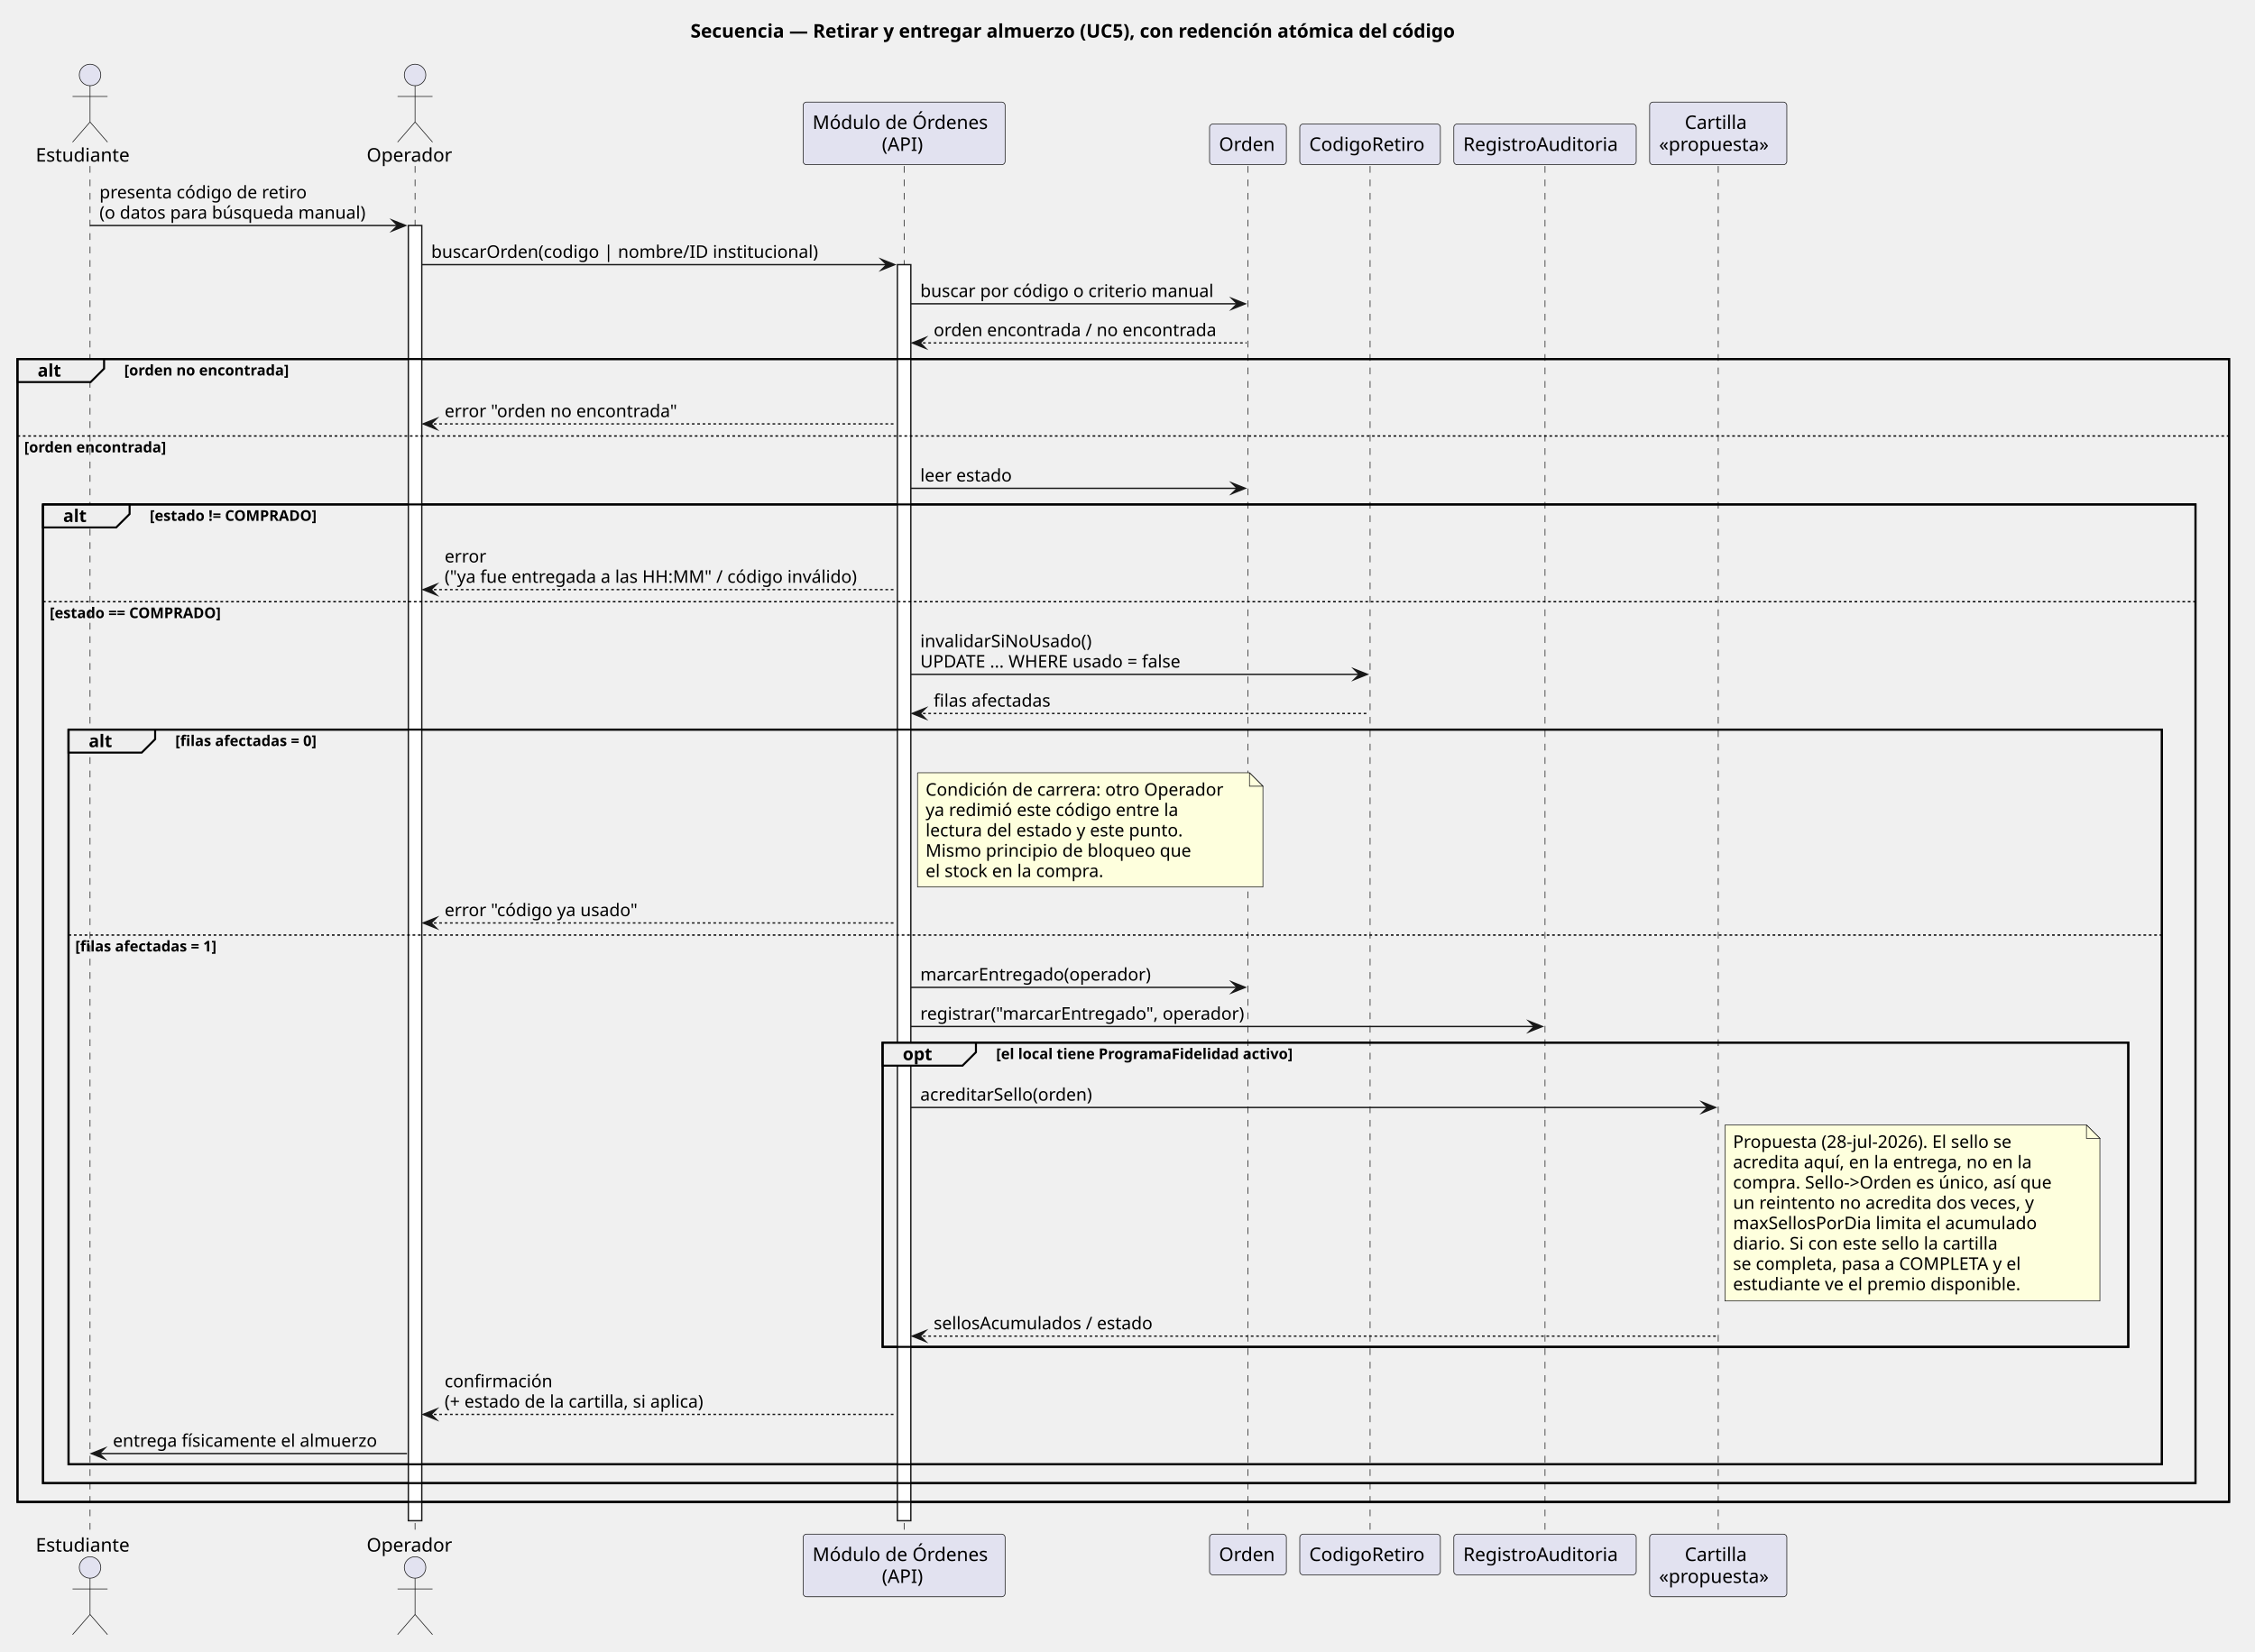
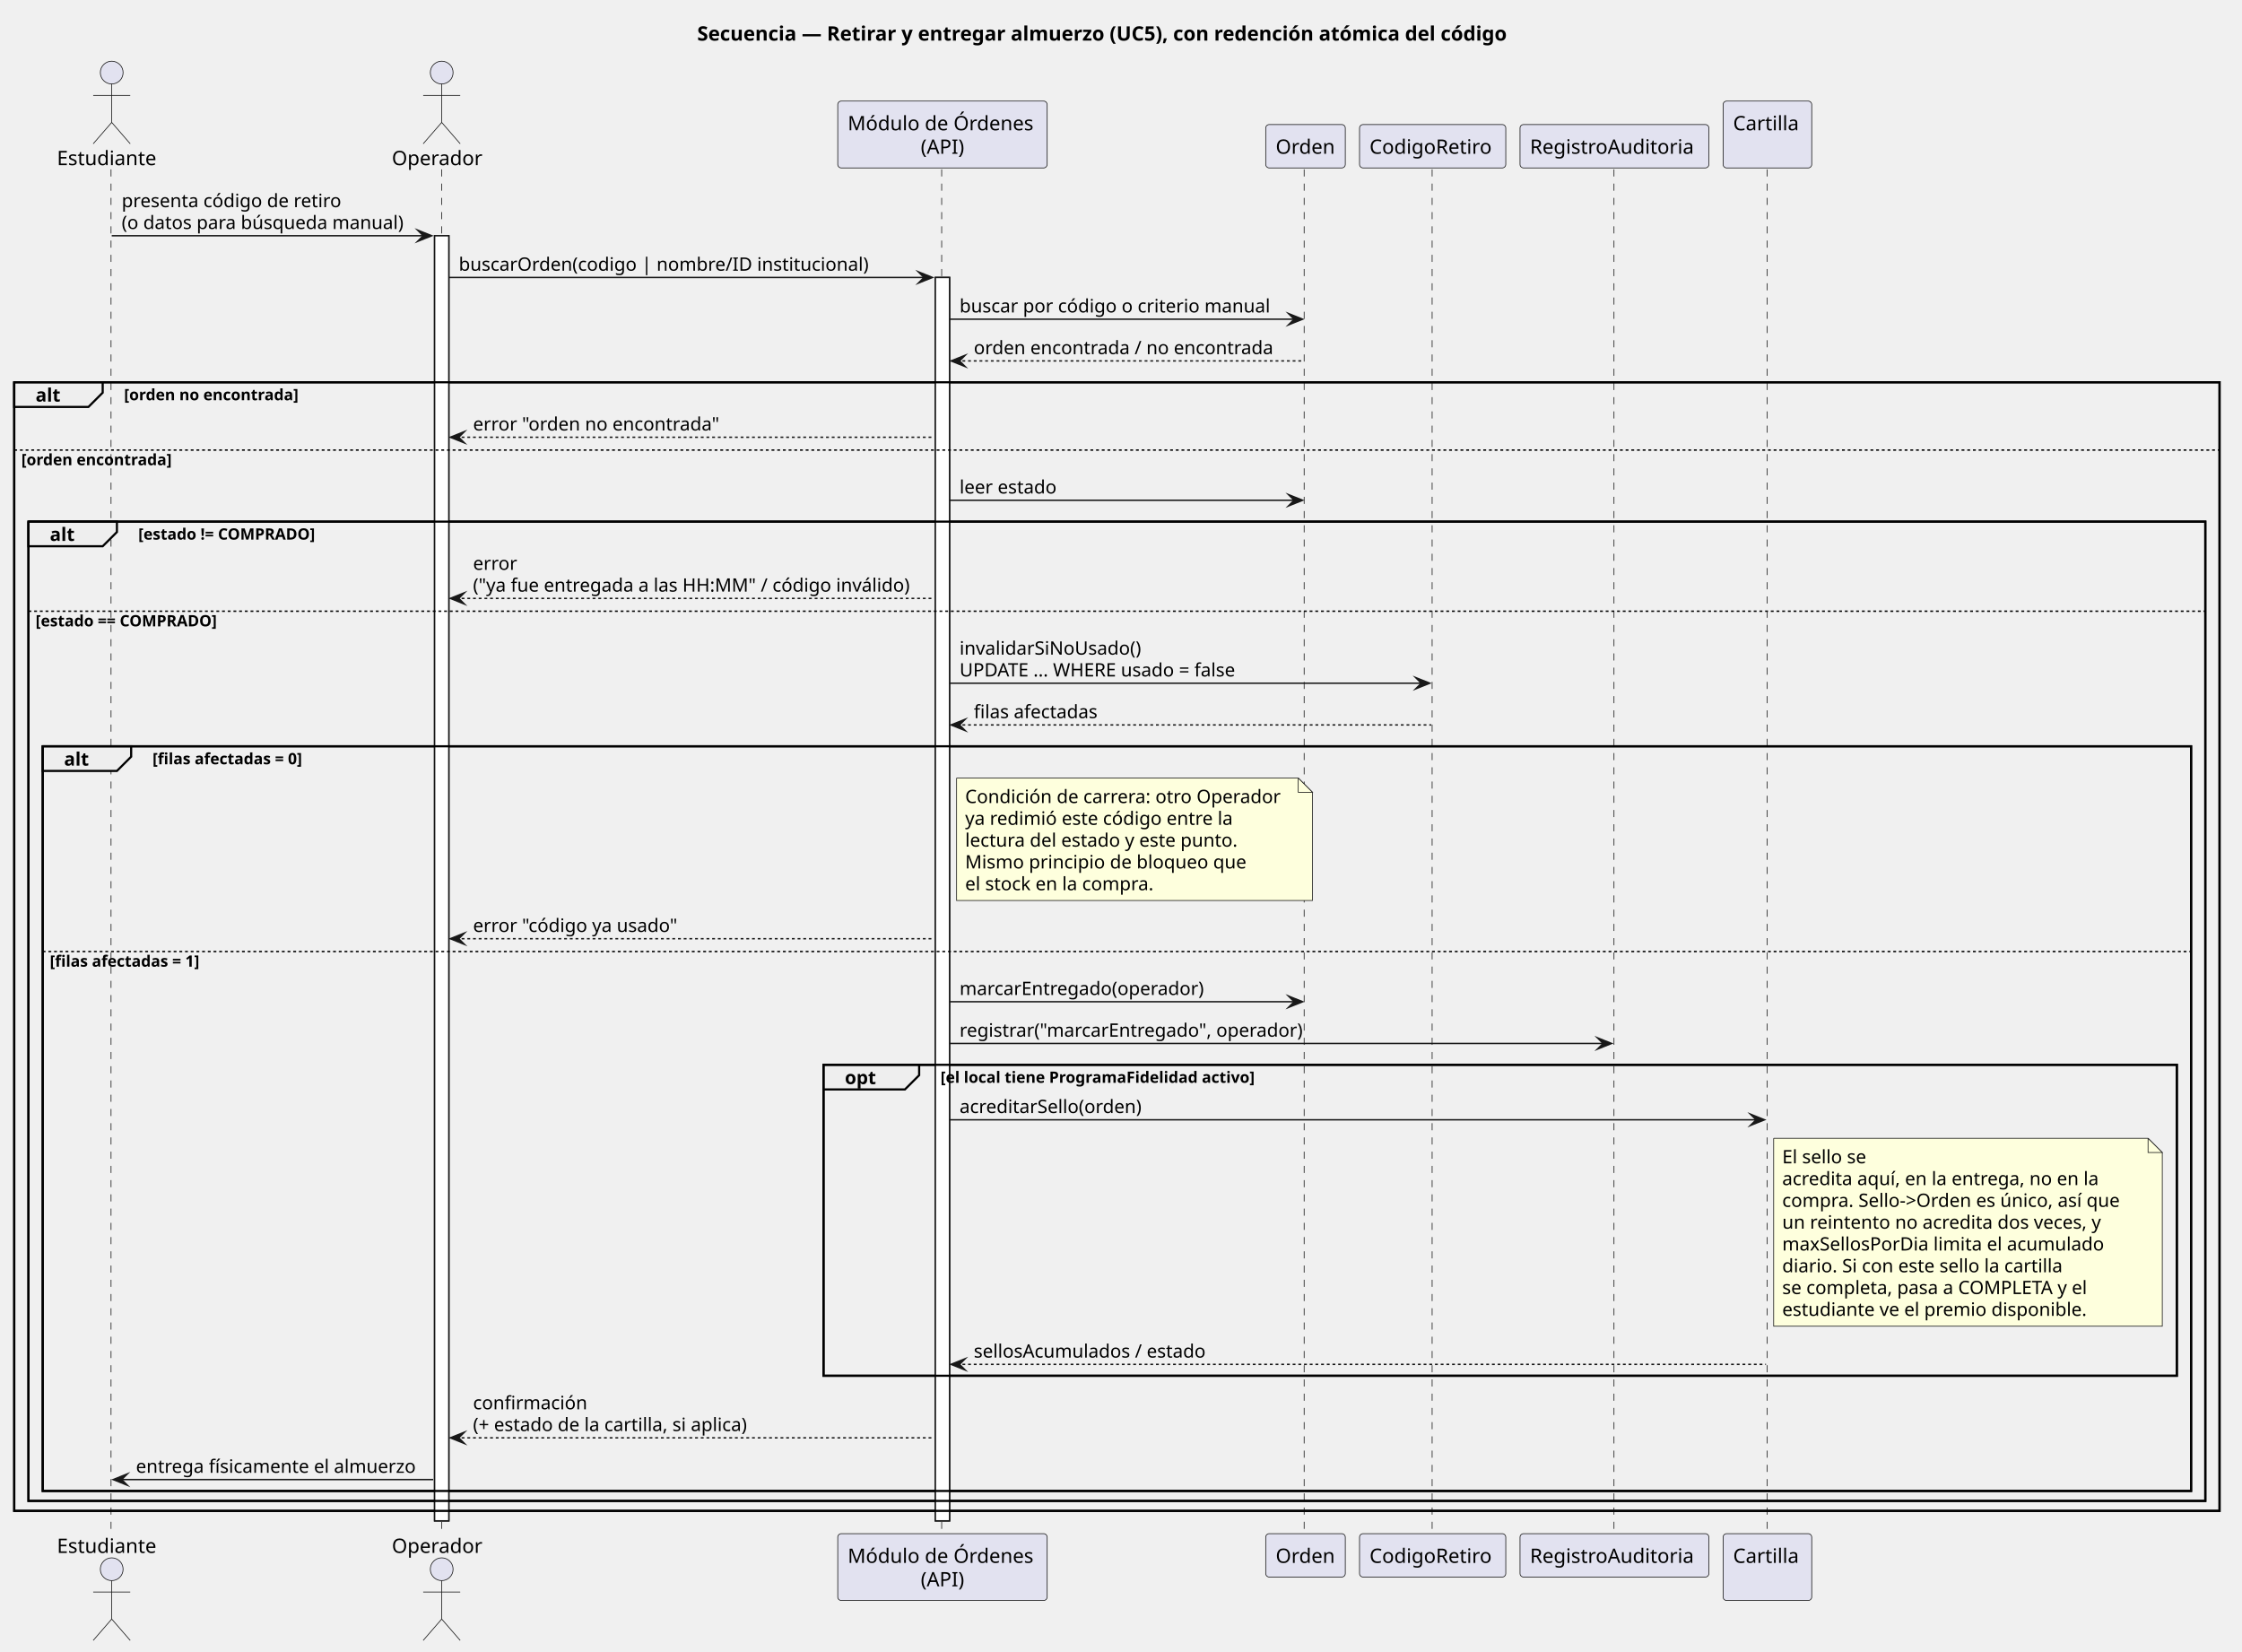
- <svg xmlns="http://www.w3.org/2000/svg" version="1.1" data-diagram-type="SEQUENCE" style="width:1678px;height:1229px;background:#FFFFFF;" width="1678px" height="1229px" viewBox="0 0 1678 1229" zoomAndPan="magnify" preserveAspectRatio="none" contentStyleType="text/css">
+ <svg xmlns="http://www.w3.org/2000/svg" contentStyleType="text/css" data-diagram-type="SEQUENCE" height="1160px" preserveAspectRatio="none" style="width:1575px;height:1160px;background:#FFFFFF;" version="1.1" viewBox="0 0 1575 1160" width="1575px" zoomAndPan="magnify">
  <defs />
-   <g font-family="sans-serif" lengthAdjust="spacing">
-     <g class="title" data-source-line="1">
-       <text x="513.837" y="27.995" fill="#000" font-size="14" textLength="649.038" font-weight="700">Secuencia — Retirar y entregar almuerzo (UC5), con redención atómica del código</text>
-     </g>
-     <rect x="13" y="267.258" width="1645.713" height="850.664" fill="none" style="stroke:#000;stroke-width:1.5;" />
-     <rect x="32" y="375.461" width="1601.713" height="728.461" fill="none" style="stroke:#000;stroke-width:1.5;" />
-     <rect x="51" y="543.063" width="1557.713" height="546.859" fill="none" style="stroke:#000;stroke-width:1.5;" />
-     <rect x="656.775" y="776.063" width="926.938" height="226.461" fill="none" style="stroke:#000;stroke-width:1.5;" />
-     <g>
-       <rect x="63.5" y="123.594" width="8" height="1018.328" fill="#000" fill-opacity="0" />
-       <line x1="67" y1="123.594" x2="67" y2="1141.922" style="stroke:#181818;stroke-width:0.5;stroke-dasharray:5,5;" />
-     </g>
-     <g>
-       <rect x="305.356" y="123.594" width="8" height="1018.328" fill="#000" fill-opacity="0" />
-       <line x1="308.856" y1="123.594" x2="308.856" y2="1141.922" style="stroke:#181818;stroke-width:0.5;stroke-dasharray:5,5;" />
-     </g>
-     <g>
-       <rect x="303.856" y="167.859" width="10" height="964.063" fill="#FFF" style="stroke:#181818;stroke-width:1;" />
-     </g>
-     <g>
-       <rect x="669.275" y="123.594" width="8" height="1018.328" fill="#000" fill-opacity="0" />
-       <line x1="672.775" y1="123.594" x2="672.775" y2="1141.922" style="stroke:#181818;stroke-width:0.5;stroke-dasharray:5,5;" />
-     </g>
-     <g>
-       <rect x="667.775" y="196.992" width="10" height="934.93" fill="#FFF" style="stroke:#181818;stroke-width:1;" />
-     </g>
-     <g>
-       <rect x="925.13" y="123.594" width="8" height="1018.328" fill="#000" fill-opacity="0" />
-       <line x1="928.63" y1="123.594" x2="928.63" y2="1141.922" style="stroke:#181818;stroke-width:0.5;stroke-dasharray:5,5;" />
-     </g>
-     <g>
-       <rect x="1016.009" y="123.594" width="8" height="1018.328" fill="#000" fill-opacity="0" />
-       <line x1="1019.509" y1="123.594" x2="1019.509" y2="1141.922" style="stroke:#181818;stroke-width:0.5;stroke-dasharray:5,5;" />
-     </g>
-     <g>
-       <rect x="1146.178" y="123.594" width="8" height="1018.328" fill="#000" fill-opacity="0" />
-       <line x1="1149.678" y1="123.594" x2="1149.678" y2="1141.922" style="stroke:#181818;stroke-width:0.5;stroke-dasharray:5,5;" />
-     </g>
-     <g>
-       <rect x="1275.079" y="123.594" width="8" height="1018.328" fill="#000" fill-opacity="0" />
-       <line x1="1278.579" y1="123.594" x2="1278.579" y2="1141.922" style="stroke:#181818;stroke-width:0.5;stroke-dasharray:5,5;" />
-     </g>
-     <text x="26.583" y="120.292" fill="#000" font-size="14" textLength="74.833">Estudiante</text>
-     <ellipse cx="67" cy="55.797" rx="8" ry="8" fill="#E2E2F0" style="stroke:#181818;stroke-width:0.5;" />
-     <path d="M67,63.797 L67,90.797 M54,71.797 L80,71.797 M67,90.797 L54,105.797 M67,90.797 L80,105.797" style="stroke:#181818;stroke-width:0.5;" fill="none" />
-     <text x="272.825" y="120.292" fill="#000" font-size="14" textLength="66.063">Operador</text>
-     <ellipse cx="308.856" cy="55.797" rx="8" ry="8" fill="#E2E2F0" style="stroke:#181818;stroke-width:0.5;" />
-     <path d="M308.856,63.797 L308.856,90.797 M295.856,71.797 L321.856,71.797 M308.856,90.797 L295.856,105.797 M308.856,90.797 L321.856,105.797" style="stroke:#181818;stroke-width:0.5;" fill="none" />
-     <rect x="597.618" y="76" width="150.315" height="46.594" fill="#E2E2F0" style="stroke:#181818;stroke-width:0.5;" rx="2.5" ry="2.5" />
-     <text x="604.618" y="95.995" fill="#000" font-size="14" textLength="136.315">Módulo de Órdenes</text>
-     <text x="656.239" y="112.292" fill="#000" font-size="14" textLength="33.072">(API)</text>
-     <rect x="900.056" y="92.297" width="57.148" height="30.297" fill="#E2E2F0" style="stroke:#181818;stroke-width:0.5;" rx="2.5" ry="2.5" />
-     <text x="907.056" y="112.292" fill="#000" font-size="14" textLength="43.148">Orden</text>
-     <rect x="967.204" y="92.297" width="104.61" height="30.297" fill="#E2E2F0" style="stroke:#181818;stroke-width:0.5;" rx="2.5" ry="2.5" />
-     <text x="974.204" y="112.292" fill="#000" font-size="14" textLength="90.61">CodigoRetiro</text>
-     <rect x="1081.814" y="92.297" width="135.728" height="30.297" fill="#E2E2F0" style="stroke:#181818;stroke-width:0.5;" rx="2.5" ry="2.5" />
-     <text x="1088.814" y="112.292" fill="#000" font-size="14" textLength="121.728">RegistroAuditoria</text>
-     <rect x="1227.542" y="76" width="102.074" height="46.594" fill="#E2E2F0" style="stroke:#181818;stroke-width:0.5;" rx="2.5" ry="2.5" />
-     <text x="1253.655" y="95.995" fill="#000" font-size="14" textLength="49.848">Cartilla</text>
-     <text x="1234.542" y="112.292" fill="#000" font-size="14" textLength="88.074">«propuesta»</text>
-     <text x="26.583" y="1154.917" fill="#000" font-size="14" textLength="74.833">Estudiante</text>
-     <ellipse cx="67" cy="1166.719" rx="8" ry="8" fill="#E2E2F0" style="stroke:#181818;stroke-width:0.5;" />
-     <path d="M67,1174.719 L67,1201.719 M54,1182.719 L80,1182.719 M67,1201.719 L54,1216.719 M67,1201.719 L80,1216.719" style="stroke:#181818;stroke-width:0.5;" fill="none" />
-     <text x="272.825" y="1154.917" fill="#000" font-size="14" textLength="66.063">Operador</text>
-     <ellipse cx="308.856" cy="1166.719" rx="8" ry="8" fill="#E2E2F0" style="stroke:#181818;stroke-width:0.5;" />
-     <path d="M308.856,1174.719 L308.856,1201.719 M295.856,1182.719 L321.856,1182.719 M308.856,1201.719 L295.856,1216.719 M308.856,1201.719 L321.856,1216.719" style="stroke:#181818;stroke-width:0.5;" fill="none" />
-     <rect x="597.618" y="1141.922" width="150.315" height="46.594" fill="#E2E2F0" style="stroke:#181818;stroke-width:0.5;" rx="2.5" ry="2.5" />
-     <text x="604.618" y="1161.917" fill="#000" font-size="14" textLength="136.315">Módulo de Órdenes</text>
-     <text x="656.239" y="1178.214" fill="#000" font-size="14" textLength="33.072">(API)</text>
-     <rect x="900.056" y="1141.922" width="57.148" height="30.297" fill="#E2E2F0" style="stroke:#181818;stroke-width:0.5;" rx="2.5" ry="2.5" />
-     <text x="907.056" y="1161.917" fill="#000" font-size="14" textLength="43.148">Orden</text>
-     <rect x="967.204" y="1141.922" width="104.61" height="30.297" fill="#E2E2F0" style="stroke:#181818;stroke-width:0.5;" rx="2.5" ry="2.5" />
-     <text x="974.204" y="1161.917" fill="#000" font-size="14" textLength="90.61">CodigoRetiro</text>
-     <rect x="1081.814" y="1141.922" width="135.728" height="30.297" fill="#E2E2F0" style="stroke:#181818;stroke-width:0.5;" rx="2.5" ry="2.5" />
-     <text x="1088.814" y="1161.917" fill="#000" font-size="14" textLength="121.728">RegistroAuditoria</text>
-     <rect x="1227.542" y="1141.922" width="102.074" height="46.594" fill="#E2E2F0" style="stroke:#181818;stroke-width:0.5;" rx="2.5" ry="2.5" />
-     <text x="1253.655" y="1161.917" fill="#000" font-size="14" textLength="49.848">Cartilla</text>
-     <text x="1234.542" y="1178.214" fill="#000" font-size="14" textLength="88.074">«propuesta»</text>
-     <polygon points="291.856,163.859,301.856,167.859,291.856,171.859,295.856,167.859" fill="#181818" style="stroke:#181818;stroke-width:1;stroke-linejoin:miter;stroke-miterlimit:10;" />
-     <line x1="67" y1="167.859" x2="297.856" y2="167.859" style="stroke:#181818;stroke-width:1;" />
-     <text x="74" y="147.661" fill="#000" font-size="13" textLength="164.836">presenta código de retiro</text>
-     <text x="74" y="162.793" fill="#000" font-size="13" textLength="212.856">(o datos para búsqueda manual)</text>
-     <polygon points="655.775,192.992,665.775,196.992,655.775,200.992,659.775,196.992" fill="#181818" style="stroke:#181818;stroke-width:1;stroke-linejoin:miter;stroke-miterlimit:10;" />
-     <line x1="313.856" y1="196.992" x2="661.775" y2="196.992" style="stroke:#181818;stroke-width:1;" />
-     <text x="320.856" y="191.926" fill="#000" font-size="13" textLength="301.755">buscarOrden(codigo | nombre/ID institucional)</text>
-     <polygon points="916.63,222.125,926.63,226.125,916.63,230.125,920.63,226.125" fill="#181818" style="stroke:#181818;stroke-width:1;stroke-linejoin:miter;stroke-miterlimit:10;" />
-     <line x1="677.775" y1="226.125" x2="922.63" y2="226.125" style="stroke:#181818;stroke-width:1;" />
-     <text x="684.775" y="221.059" fill="#000" font-size="13" textLength="231.854">buscar por código o criterio manual</text>
-     <polygon points="688.775,251.258,678.775,255.258,688.775,259.258,684.775,255.258" fill="#181818" style="stroke:#181818;stroke-width:1;stroke-linejoin:miter;stroke-miterlimit:10;" />
-     <line x1="682.775" y1="255.258" x2="927.63" y2="255.258" style="stroke:#181818;stroke-width:1;stroke-dasharray:2,2;" />
-     <text x="694.775" y="250.192" fill="#000" font-size="13" textLength="223.298">orden encontrada / no encontrada</text>
-     <path d="M13,267.258 L77.443,267.258 L77.443,274.391 L67.443,284.391 L13,284.391 L13,267.258" style="stroke:#000;stroke-width:1.5;" fill="#EEE" />
-     <rect x="13" y="267.258" width="1645.713" height="850.664" fill="none" style="stroke:#000;stroke-width:1.5;" />
-     <text x="28" y="280.325" fill="#000" font-size="13" textLength="19.443" font-weight="700">alt</text>
-     <text x="92.443" y="279.468" fill="#000" font-size="11" textLength="139.853" font-weight="700">[orden no encontrada]</text>
-     <polygon points="324.856,311.523,314.856,315.523,324.856,319.523,320.856,315.523" fill="#181818" style="stroke:#181818;stroke-width:1;stroke-linejoin:miter;stroke-miterlimit:10;" />
-     <line x1="318.856" y1="315.523" x2="666.775" y2="315.523" style="stroke:#181818;stroke-width:1;stroke-dasharray:2,2;" />
-     <text x="330.856" y="310.458" fill="#000" font-size="13" textLength="184.526">error "orden no encontrada"</text>
-     <line x1="13" y1="324.523" x2="1658.713" y2="324.523" style="stroke:#000;stroke-width:1;stroke-dasharray:2,2;" />
-     <text x="18" y="336.734" fill="#000" font-size="11" textLength="120.635" font-weight="700">[orden encontrada]</text>
-     <polygon points="916.63,359.461,926.63,363.461,916.63,367.461,920.63,363.461" fill="#181818" style="stroke:#181818;stroke-width:1;stroke-linejoin:miter;stroke-miterlimit:10;" />
-     <line x1="677.775" y1="363.461" x2="922.63" y2="363.461" style="stroke:#181818;stroke-width:1;" />
-     <text x="684.775" y="358.395" fill="#000" font-size="13" textLength="73.125">leer estado</text>
-     <path d="M32,375.461 L96.443,375.461 L96.443,382.594 L86.443,392.594 L32,392.594 L32,375.461" style="stroke:#000;stroke-width:1.5;" fill="#EEE" />
-     <rect x="32" y="375.461" width="1601.713" height="728.461" fill="none" style="stroke:#000;stroke-width:1.5;" />
-     <text x="47" y="388.528" fill="#000" font-size="13" textLength="19.443" font-weight="700">alt</text>
-     <text x="111.443" y="387.671" fill="#000" font-size="11" textLength="145.965" font-weight="700">[estado != COMPRADO]</text>
-     <polygon points="324.856,434.859,314.856,438.859,324.856,442.859,320.856,438.859" fill="#181818" style="stroke:#181818;stroke-width:1;stroke-linejoin:miter;stroke-miterlimit:10;" />
-     <line x1="318.856" y1="438.859" x2="666.775" y2="438.859" style="stroke:#181818;stroke-width:1;stroke-dasharray:2,2;" />
-     <text x="330.856" y="418.661" fill="#000" font-size="13" textLength="31.986">error</text>
-     <text x="330.856" y="433.793" fill="#000" font-size="13" textLength="329.919">("ya fue entregada a las HH:MM" / código inválido)</text>
-     <line x1="32" y1="447.859" x2="1633.713" y2="447.859" style="stroke:#000;stroke-width:1;stroke-dasharray:2,2;" />
-     <text x="37" y="460.07" fill="#000" font-size="11" textLength="150.165" font-weight="700">[estado == COMPRADO]</text>
-     <polygon points="1007.509,497.93,1017.509,501.93,1007.509,505.93,1011.509,501.93" fill="#181818" style="stroke:#181818;stroke-width:1;stroke-linejoin:miter;stroke-miterlimit:10;" />
-     <line x1="677.775" y1="501.93" x2="1013.509" y2="501.93" style="stroke:#181818;stroke-width:1;" />
-     <text x="684.775" y="481.731" fill="#000" font-size="13" textLength="136.443">invalidarSiNoUsado()</text>
-     <text x="684.775" y="496.864" fill="#000" font-size="13" textLength="214.563">UPDATE ... WHERE usado = false</text>
-     <polygon points="688.775,527.063,678.775,531.063,688.775,535.063,684.775,531.063" fill="#181818" style="stroke:#181818;stroke-width:1;stroke-linejoin:miter;stroke-miterlimit:10;" />
-     <line x1="682.775" y1="531.063" x2="1018.509" y2="531.063" style="stroke:#181818;stroke-width:1;stroke-dasharray:2,2;" />
-     <text x="694.775" y="525.997" fill="#000" font-size="13" textLength="94.415">filas afectadas</text>
-     <path d="M51,543.063 L115.443,543.063 L115.443,550.195 L105.443,560.195 L51,560.195 L51,543.063" style="stroke:#000;stroke-width:1.5;" fill="#EEE" />
-     <rect x="51" y="543.063" width="1557.713" height="546.859" fill="none" style="stroke:#000;stroke-width:1.5;" />
-     <text x="66" y="556.129" fill="#000" font-size="13" textLength="19.443" font-weight="700">alt</text>
-     <text x="130.443" y="555.273" fill="#000" font-size="11" textLength="125.426" font-weight="700">[filas afectadas = 0]</text>
-     <path d="M682.775,575.195 L682.775,660.195 L939.775,660.195 L939.775,585.195 L929.775,575.195 L682.775,575.195" style="stroke:#181818;stroke-width:0.5;" fill="#FEFFDD" />
-     <path d="M929.775,575.195 L929.775,585.195 L939.775,585.195 L929.775,575.195" style="stroke:#181818;stroke-width:0.5;" fill="#FEFFDD" />
-     <text x="688.775" y="592.262" fill="#000" font-size="13" textLength="236.05">Condición de carrera: otro Operador</text>
-     <text x="688.775" y="607.395" fill="#000" font-size="13" textLength="203.049">ya redimió este código entre la</text>
-     <text x="688.775" y="622.528" fill="#000" font-size="13" textLength="207.441">lectura del estado y este punto.</text>
-     <text x="688.775" y="637.661" fill="#000" font-size="13" textLength="207.771">Mismo principio de bloqueo que</text>
-     <text x="688.775" y="652.793" fill="#000" font-size="13" textLength="143.914">el stock en la compra.</text>
-     <polygon points="324.856,682.992,314.856,686.992,324.856,690.992,320.856,686.992" fill="#181818" style="stroke:#181818;stroke-width:1;stroke-linejoin:miter;stroke-miterlimit:10;" />
-     <line x1="318.856" y1="686.992" x2="666.775" y2="686.992" style="stroke:#181818;stroke-width:1;stroke-dasharray:2,2;" />
-     <text x="330.856" y="681.926" fill="#000" font-size="13" textLength="154.356">error "código ya usado"</text>
-     <line x1="51" y1="695.992" x2="1608.713" y2="695.992" style="stroke:#000;stroke-width:1;stroke-dasharray:2,2;" />
-     <text x="56" y="708.203" fill="#000" font-size="11" textLength="125.426" font-weight="700">[filas afectadas = 1]</text>
-     <polygon points="916.63,730.93,926.63,734.93,916.63,738.93,920.63,734.93" fill="#181818" style="stroke:#181818;stroke-width:1;stroke-linejoin:miter;stroke-miterlimit:10;" />
-     <line x1="677.775" y1="734.93" x2="922.63" y2="734.93" style="stroke:#181818;stroke-width:1;" />
-     <text x="684.775" y="729.864" fill="#000" font-size="13" textLength="182.958">marcarEntregado(operador)</text>
-     <polygon points="1137.678,760.063,1147.678,764.063,1137.678,768.063,1141.678,764.063" fill="#181818" style="stroke:#181818;stroke-width:1;stroke-linejoin:miter;stroke-miterlimit:10;" />
-     <line x1="677.775" y1="764.063" x2="1143.678" y2="764.063" style="stroke:#181818;stroke-width:1;" />
-     <text x="684.775" y="758.997" fill="#000" font-size="13" textLength="258.915">registrar("marcarEntregado", operador)</text>
-     <path d="M656.775,776.063 L726.227,776.063 L726.227,783.195 L716.227,793.195 L656.775,793.195 L656.775,776.063" style="stroke:#000;stroke-width:1.5;" fill="#EEE" />
-     <rect x="656.775" y="776.063" width="926.938" height="226.461" fill="none" style="stroke:#000;stroke-width:1.5;" />
-     <text x="671.775" y="789.129" fill="#000" font-size="13" textLength="24.451" font-weight="700">opt</text>
-     <text x="741.227" y="788.273" fill="#000" font-size="11" textLength="253.107" font-weight="700">[el local tiene ProgramaFidelidad activo]</text>
-     <polygon points="1266.579,820.328,1276.579,824.328,1266.579,828.328,1270.579,824.328" fill="#181818" style="stroke:#181818;stroke-width:1;stroke-linejoin:miter;stroke-miterlimit:10;" />
-     <line x1="677.775" y1="824.328" x2="1272.579" y2="824.328" style="stroke:#181818;stroke-width:1;" />
-     <text x="684.775" y="819.262" fill="#000" font-size="13" textLength="138.087">acreditarSello(orden)</text>
-     <path d="M1283.579,837.328 L1283.579,968.328 L1562.579,968.328 L1562.579,847.328 L1552.579,837.328 L1283.579,837.328" style="stroke:#181818;stroke-width:0.5;" fill="#FEFFDD" />
-     <path d="M1552.579,837.328 L1552.579,847.328 L1562.579,847.328 L1552.579,837.328" style="stroke:#181818;stroke-width:0.5;" fill="#FEFFDD" />
-     <text x="1289.579" y="854.395" fill="#000" font-size="13" textLength="227.284">Propuesta (28-jul-2026). El sello se</text>
-     <text x="1289.579" y="869.528" fill="#000" font-size="13" textLength="241.363">acredita aquí, en la entrega, no en la</text>
-     <text x="1289.579" y="884.661" fill="#000" font-size="13" textLength="258.134">compra. Sello-&gt;Orden es único, así que</text>
-     <text x="1289.579" y="899.793" fill="#000" font-size="13" textLength="242.842">un reintento no acredita dos veces, y</text>
-     <text x="1289.579" y="914.926" fill="#000" font-size="13" textLength="241.858">maxSellosPorDia limita el acumulado</text>
-     <text x="1289.579" y="930.059" fill="#000" font-size="13" textLength="214.621">diario. Si con este sello la cartilla</text>
-     <text x="1289.579" y="945.192" fill="#000" font-size="13" textLength="233.27">se completa, pasa a COMPLETA y el</text>
-     <text x="1289.579" y="960.325" fill="#000" font-size="13" textLength="229.614">estudiante ve el premio disponible.</text>
-     <polygon points="688.775,990.523,678.775,994.523,688.775,998.523,684.775,994.523" fill="#181818" style="stroke:#181818;stroke-width:1;stroke-linejoin:miter;stroke-miterlimit:10;" />
-     <line x1="682.775" y1="994.523" x2="1277.579" y2="994.523" style="stroke:#181818;stroke-width:1;stroke-dasharray:2,2;" />
-     <text x="694.775" y="989.458" fill="#000" font-size="13" textLength="173.145">sellosAcumulados / estado</text>
-     <polygon points="324.856,1048.789,314.856,1052.789,324.856,1056.789,320.856,1052.789" fill="#181818" style="stroke:#181818;stroke-width:1;stroke-linejoin:miter;stroke-miterlimit:10;" />
-     <line x1="318.856" y1="1052.789" x2="666.775" y2="1052.789" style="stroke:#181818;stroke-width:1;stroke-dasharray:2,2;" />
-     <text x="330.856" y="1032.59" fill="#000" font-size="13" textLength="84.456">confirmación</text>
-     <text x="330.856" y="1047.723" fill="#000" font-size="13" textLength="215.128">(+ estado de la cartilla, si aplica)</text>
-     <polygon points="78,1077.922,68,1081.922,78,1085.922,74,1081.922" fill="#181818" style="stroke:#181818;stroke-width:1;stroke-linejoin:miter;stroke-miterlimit:10;" />
-     <line x1="72" y1="1081.922" x2="302.856" y2="1081.922" style="stroke:#181818;stroke-width:1;" />
-     <text x="84" y="1076.856" fill="#000" font-size="13" textLength="211.187">entrega físicamente el almuerzo</text>
+   <g>
+     <g class="title" data-source-line="2">
+       <text fill="#000000" font-family="sans-serif" font-size="14" font-weight="700" lengthAdjust="spacing" textLength="588.656" x="489.787" y="28.535">Secuencia — Retirar y entregar almuerzo (UC5), con redención atómica del código</text>
+     </g>
+     <g>
+       <rect fill="#FFFFFF" height="902.734" style="stroke:#181818;stroke-width:1;" width="10" x="305.296" y="165.598" />
+     </g>
+     <g>
+       <rect fill="#FFFFFF" height="873.424" style="stroke:#181818;stroke-width:1;" width="10" x="657.079" y="194.908" />
+     </g>
+     <rect fill="none" height="792.803" style="stroke:#000000;stroke-width:1.5;" width="1549.23" x="10" y="268.529" />
+     <rect fill="none" height="687.916" style="stroke:#000000;stroke-width:1.5;" width="1529.23" x="20" y="366.416" />
+     <rect fill="none" height="523.098" style="stroke:#000000;stroke-width:1.5;" width="1509.23" x="30" y="524.234" />
+     <rect fill="none" height="218.416" style="stroke:#000000;stroke-width:1.5;" width="950.71" x="578.52" y="747.984" />
+     <g class="participant-lifeline" data-entity-uid="part1" data-qualified-name="Estudiante" data-source-line="4" id="part1-lifeline">
+       <g>
+         <rect fill="#000000" fill-opacity="0" height="959.356" width="8" x="74.482" y="118.977" />
+         <line style="stroke:#181818;stroke-width:0.5;stroke-dasharray:5,5;" x1="78" x2="78" y1="118.977" y2="1078.332" />
+       </g>
+     </g>
+     <g class="participant-lifeline" data-entity-uid="part2" data-qualified-name="Operador" data-source-line="5" id="part2-lifeline">
+       <g>
+         <rect fill="#000000" fill-opacity="0" height="959.356" width="8" x="306.296" y="118.977" />
+         <line style="stroke:#181818;stroke-width:0.5;stroke-dasharray:5,5;" x1="310.252" x2="310.252" y1="118.977" y2="1078.332" />
+       </g>
+     </g>
+     <g class="participant-lifeline" data-entity-uid="part3" data-qualified-name="API" data-source-line="6" id="part3-lifeline">
+       <g>
+         <rect fill="#000000" fill-opacity="0" height="959.356" width="8" x="658.079" y="118.977" />
+         <line style="stroke:#181818;stroke-width:0.5;stroke-dasharray:5,5;" x1="661.52" x2="661.52" y1="118.977" y2="1078.332" />
+       </g>
+     </g>
+     <g class="participant-lifeline" data-entity-uid="part4" data-qualified-name="Orden" data-source-line="7" id="part4-lifeline">
+       <g>
+         <rect fill="#000000" fill-opacity="0" height="959.356" width="8" x="913.119" y="118.977" />
+         <line style="stroke:#181818;stroke-width:0.5;stroke-dasharray:5,5;" x1="916.167" x2="916.167" y1="118.977" y2="1078.332" />
+       </g>
+     </g>
+     <g class="participant-lifeline" data-entity-uid="part5" data-qualified-name="Codigo" data-source-line="8" id="part5-lifeline">
+       <g>
+         <rect fill="#000000" fill-opacity="0" height="959.356" width="8" x="1002.439" y="118.977" />
+         <line style="stroke:#181818;stroke-width:0.5;stroke-dasharray:5,5;" x1="1006.071" x2="1006.071" y1="118.977" y2="1078.332" />
+       </g>
+     </g>
+     <g class="participant-lifeline" data-entity-uid="part6" data-qualified-name="Audit" data-source-line="9" id="part6-lifeline">
+       <g>
+         <rect fill="#000000" fill-opacity="0" height="959.356" width="8" x="1130.148" y="118.977" />
+         <line style="stroke:#181818;stroke-width:0.5;stroke-dasharray:5,5;" x1="1133.808" x2="1133.808" y1="118.977" y2="1078.332" />
+       </g>
+     </g>
+     <g class="participant-lifeline" data-entity-uid="part7" data-qualified-name="Cartilla" data-source-line="10" id="part7-lifeline">
+       <g>
+         <rect fill="#000000" fill-opacity="0" height="959.356" width="8" x="1237.614" y="118.977" />
+         <line style="stroke:#181818;stroke-width:0.5;stroke-dasharray:5,5;" x1="1241.487" x2="1241.487" y1="118.977" y2="1078.332" />
+       </g>
+     </g>
+     <g class="participant participant-head" data-entity-uid="part1" data-qualified-name="Estudiante" data-source-line="4" id="part1-head">
+       <text fill="#000000" font-family="sans-serif" font-size="14" lengthAdjust="spacing" textLength="70.964" x="40" y="116.023">Estudiante</text>
+       <ellipse cx="78.482" cy="50.988" fill="#E2E2F0" rx="8" ry="8" style="stroke:#181818;stroke-width:0.5;" />
+       <path d="M78.482,58.988 L78.482,85.988 M65.482,66.988 L91.482,66.988 M78.482,85.988 L65.482,100.988 M78.482,85.988 L91.482,100.988" fill="none" style="stroke:#181818;stroke-width:0.5;" />
+     </g>
+     <g class="participant participant-tail" data-entity-uid="part1" data-qualified-name="Estudiante" data-source-line="4" id="part1-tail">
+       <text fill="#000000" font-family="sans-serif" font-size="14" lengthAdjust="spacing" textLength="70.964" x="40" y="1090.867">Estudiante</text>
+       <ellipse cx="78.482" cy="1102.32" fill="#E2E2F0" rx="8" ry="8" style="stroke:#181818;stroke-width:0.5;" />
+       <path d="M78.482,1110.32 L78.482,1137.32 M65.482,1118.32 L91.482,1118.32 M78.482,1137.32 L65.482,1152.32 M78.482,1137.32 L91.482,1152.32" fill="none" style="stroke:#181818;stroke-width:0.5;" />
+     </g>
+     <g class="participant participant-head" data-entity-uid="part2" data-qualified-name="Operador" data-source-line="5" id="part2-head">
+       <text fill="#000000" font-family="sans-serif" font-size="14" lengthAdjust="spacing" textLength="64.087" x="275.252" y="116.023">Operador</text>
+       <ellipse cx="310.296" cy="50.988" fill="#E2E2F0" rx="8" ry="8" style="stroke:#181818;stroke-width:0.5;" />
+       <path d="M310.296,58.988 L310.296,85.988 M297.296,66.988 L323.296,66.988 M310.296,85.988 L297.296,100.988 M310.296,85.988 L323.296,100.988" fill="none" style="stroke:#181818;stroke-width:0.5;" />
+     </g>
+     <g class="participant participant-tail" data-entity-uid="part2" data-qualified-name="Operador" data-source-line="5" id="part2-tail">
+       <text fill="#000000" font-family="sans-serif" font-size="14" lengthAdjust="spacing" textLength="64.087" x="275.252" y="1090.867">Operador</text>
+       <ellipse cx="310.296" cy="1102.32" fill="#E2E2F0" rx="8" ry="8" style="stroke:#181818;stroke-width:0.5;" />
+       <path d="M310.296,1110.32 L310.296,1137.32 M297.296,1118.32 L323.296,1118.32 M310.296,1137.32 L297.296,1152.32 M310.296,1137.32 L323.296,1152.32" fill="none" style="stroke:#181818;stroke-width:0.5;" />
+     </g>
+     <g class="participant participant-head" data-entity-uid="part3" data-qualified-name="API" data-source-line="6" id="part3-head">
+       <rect fill="#E2E2F0" height="46.977" rx="2.5" ry="2.5" style="stroke:#181818;stroke-width:0.5;" width="147.116" x="588.52" y="71" />
+       <text fill="#000000" font-family="sans-serif" font-size="14" lengthAdjust="spacing" textLength="133.116" x="595.52" y="91.535">Módulo de Órdenes</text>
+       <text fill="#000000" font-family="sans-serif" font-size="14" lengthAdjust="spacing" textLength="30.536" x="646.811" y="108.023">(API)</text>
+     </g>
+     <g class="participant participant-tail" data-entity-uid="part3" data-qualified-name="API" data-source-line="6" id="part3-tail">
+       <rect fill="#E2E2F0" height="46.977" rx="2.5" ry="2.5" style="stroke:#181818;stroke-width:0.5;" width="147.116" x="588.52" y="1077.332" />
+       <text fill="#000000" font-family="sans-serif" font-size="14" lengthAdjust="spacing" textLength="133.116" x="595.52" y="1097.867">Módulo de Órdenes</text>
+       <text fill="#000000" font-family="sans-serif" font-size="14" lengthAdjust="spacing" textLength="30.536" x="646.811" y="1114.355">(API)</text>
+     </g>
+     <g class="participant participant-head" data-entity-uid="part4" data-qualified-name="Orden" data-source-line="7" id="part4-head">
+       <rect fill="#E2E2F0" height="30.488" rx="2.5" ry="2.5" style="stroke:#181818;stroke-width:0.5;" width="55.904" x="889.167" y="87.488" />
+       <text fill="#000000" font-family="sans-serif" font-size="14" lengthAdjust="spacing" textLength="41.904" x="896.167" y="108.023">Orden</text>
+     </g>
+     <g class="participant participant-tail" data-entity-uid="part4" data-qualified-name="Orden" data-source-line="7" id="part4-tail">
+       <rect fill="#E2E2F0" height="30.488" rx="2.5" ry="2.5" style="stroke:#181818;stroke-width:0.5;" width="55.904" x="889.167" y="1077.332" />
+       <text fill="#000000" font-family="sans-serif" font-size="14" lengthAdjust="spacing" textLength="41.904" x="896.167" y="1097.867">Orden</text>
+     </g>
+     <g class="participant participant-head" data-entity-uid="part5" data-qualified-name="Codigo" data-source-line="8" id="part5-head">
+       <rect fill="#E2E2F0" height="30.488" rx="2.5" ry="2.5" style="stroke:#181818;stroke-width:0.5;" width="102.737" x="955.071" y="87.488" />
+       <text fill="#000000" font-family="sans-serif" font-size="14" lengthAdjust="spacing" textLength="88.737" x="962.071" y="108.023">CodigoRetiro</text>
+     </g>
+     <g class="participant participant-tail" data-entity-uid="part5" data-qualified-name="Codigo" data-source-line="8" id="part5-tail">
+       <rect fill="#E2E2F0" height="30.488" rx="2.5" ry="2.5" style="stroke:#181818;stroke-width:0.5;" width="102.737" x="955.071" y="1077.332" />
+       <text fill="#000000" font-family="sans-serif" font-size="14" lengthAdjust="spacing" textLength="88.737" x="962.071" y="1097.867">CodigoRetiro</text>
+     </g>
+     <g class="participant participant-head" data-entity-uid="part6" data-qualified-name="Audit" data-source-line="9" id="part6-head">
+       <rect fill="#E2E2F0" height="30.488" rx="2.5" ry="2.5" style="stroke:#181818;stroke-width:0.5;" width="132.679" x="1067.808" y="87.488" />
+       <text fill="#000000" font-family="sans-serif" font-size="14" lengthAdjust="spacing" textLength="118.679" x="1074.808" y="108.023">RegistroAuditoria</text>
+     </g>
+     <g class="participant participant-tail" data-entity-uid="part6" data-qualified-name="Audit" data-source-line="9" id="part6-tail">
+       <rect fill="#E2E2F0" height="30.488" rx="2.5" ry="2.5" style="stroke:#181818;stroke-width:0.5;" width="132.679" x="1067.808" y="1077.332" />
+       <text fill="#000000" font-family="sans-serif" font-size="14" lengthAdjust="spacing" textLength="118.679" x="1074.808" y="1097.867">RegistroAuditoria</text>
+     </g>
+     <g class="participant participant-head" data-entity-uid="part7" data-qualified-name="Cartilla" data-source-line="10" id="part7-head">
+       <rect fill="#E2E2F0" height="46.977" rx="2.5" ry="2.5" style="stroke:#181818;stroke-width:0.5;" width="62.255" x="1210.487" y="71" />
+       <text fill="#000000" font-family="sans-serif" font-size="14" lengthAdjust="spacing" textLength="48.255" x="1217.487" y="91.535">Cartilla</text>
+       <text fill="#000000" font-family="sans-serif" font-size="14" lengthAdjust="spacing" textLength="4.43" x="1239.399" y="108.023"> </text>
+     </g>
+     <g class="participant participant-tail" data-entity-uid="part7" data-qualified-name="Cartilla" data-source-line="10" id="part7-tail">
+       <rect fill="#E2E2F0" height="46.977" rx="2.5" ry="2.5" style="stroke:#181818;stroke-width:0.5;" width="62.255" x="1210.487" y="1077.332" />
+       <text fill="#000000" font-family="sans-serif" font-size="14" lengthAdjust="spacing" textLength="48.255" x="1217.487" y="1097.867">Cartilla</text>
+       <text fill="#000000" font-family="sans-serif" font-size="14" lengthAdjust="spacing" textLength="4.43" x="1239.399" y="1114.355"> </text>
+     </g>
+     <g>
+       <rect fill="#FFFFFF" height="902.734" style="stroke:#181818;stroke-width:1;" width="10" x="305.296" y="165.598" />
+     </g>
+     <g>
+       <rect fill="#FFFFFF" height="873.424" style="stroke:#181818;stroke-width:1;" width="10" x="657.079" y="194.908" />
+     </g>
+     <g class="message" data-entity-1="part1" data-entity-2="part2" data-source-line="12" id="msg1">
+       <polygon fill="#181818" points="293.296,161.598,303.296,165.598,293.296,169.598,297.296,165.598" style="stroke:#181818;stroke-width:1;stroke-linejoin:miter;stroke-miterlimit:10;" />
+       <line style="stroke:#181818;stroke-width:1;" x1="78.482" x2="299.296" y1="165.598" y2="165.598" />
+       <text fill="#000000" font-family="sans-serif" font-size="13" lengthAdjust="spacing" textLength="159.65" x="85.482" y="145.545">presenta código de retiro</text>
+       <text fill="#000000" font-family="sans-serif" font-size="13" lengthAdjust="spacing" textLength="203.709" x="85.482" y="160.856">(o datos para búsqueda manual)</text>
+     </g>
+     <g class="message" data-entity-1="part2" data-entity-2="part3" data-source-line="15" id="msg2">
+       <polygon fill="#181818" points="645.079,190.908,655.079,194.908,645.079,198.908,649.079,194.908" style="stroke:#181818;stroke-width:1;stroke-linejoin:miter;stroke-miterlimit:10;" />
+       <line style="stroke:#181818;stroke-width:1;" x1="315.296" x2="651.079" y1="194.908" y2="194.908" />
+       <text fill="#000000" font-family="sans-serif" font-size="13" lengthAdjust="spacing" textLength="295.915" x="322.296" y="190.166">buscarOrden(codigo | nombre/ID institucional)</text>
+     </g>
+     <g class="message" data-entity-1="part3" data-entity-2="part4" data-source-line="18" id="msg3">
+       <polygon fill="#181818" points="905.119,220.219,915.119,224.219,905.119,228.219,909.119,224.219" style="stroke:#181818;stroke-width:1;stroke-linejoin:miter;stroke-miterlimit:10;" />
+       <line style="stroke:#181818;stroke-width:1;" x1="667.079" x2="911.119" y1="224.219" y2="224.219" />
+       <text fill="#000000" font-family="sans-serif" font-size="13" lengthAdjust="spacing" textLength="226.04" x="674.079" y="219.477">buscar por código o criterio manual</text>
+     </g>
+     <g class="message" data-entity-1="part4" data-entity-2="part3" data-source-line="19" id="msg4">
+       <polygon fill="#181818" points="678.079,249.529,668.079,253.529,678.079,257.529,674.079,253.529" style="stroke:#181818;stroke-width:1;stroke-linejoin:miter;stroke-miterlimit:10;" />
+       <line style="stroke:#181818;stroke-width:1;stroke-dasharray:2,2;" x1="672.079" x2="916.119" y1="253.529" y2="253.529" />
+       <text fill="#000000" font-family="sans-serif" font-size="13" lengthAdjust="spacing" textLength="217.61" x="684.079" y="248.787">orden encontrada / no encontrada</text>
+     </g>
+     <path d="M10,268.529 L72.139,268.529 L72.139,275.84 L62.139,285.84 L10,285.84 L10,268.529" fill="#EEEEEE" style="stroke:#000000;stroke-width:1.5;" />
+     <rect fill="none" height="792.803" style="stroke:#000000;stroke-width:1.5;" width="1549.23" x="10" y="268.529" />
+     <text fill="#000000" font-family="sans-serif" font-size="13" font-weight="700" lengthAdjust="spacing" textLength="17.139" x="25" y="282.098">alt</text>
+     <text fill="#000000" font-family="sans-serif" font-size="11" font-weight="700" lengthAdjust="spacing" textLength="126.092" x="87.139" y="281.164">[orden no encontrada]</text>
+     <g class="message" data-entity-1="part3" data-entity-2="part2" data-source-line="22" id="msg5">
+       <polygon fill="#181818" points="326.296,303.15,316.296,307.15,326.296,311.15,322.296,307.15" style="stroke:#181818;stroke-width:1;stroke-linejoin:miter;stroke-miterlimit:10;" />
+       <line style="stroke:#181818;stroke-width:1;stroke-dasharray:2,2;" x1="320.296" x2="656.079" y1="307.15" y2="307.15" />
+       <text fill="#000000" font-family="sans-serif" font-size="13" lengthAdjust="spacing" textLength="176.833" x="332.296" y="302.408">error "orden no encontrada"</text>
+     </g>
+     <line style="stroke:#000000;stroke-width:1;stroke-dasharray:2,2;" x1="10" x2="1559.23" y1="316.15" y2="316.15" />
+     <text fill="#000000" font-family="sans-serif" font-size="11" font-weight="700" lengthAdjust="spacing" textLength="108.217" x="15" y="326.785">[orden encontrada]</text>
+     <g class="message" data-entity-1="part3" data-entity-2="part4" data-source-line="24" id="msg6">
+       <polygon fill="#181818" points="905.119,347.416,915.119,351.416,905.119,355.416,909.119,351.416" style="stroke:#181818;stroke-width:1;stroke-linejoin:miter;stroke-miterlimit:10;" />
+       <line style="stroke:#181818;stroke-width:1;" x1="667.079" x2="911.119" y1="351.416" y2="351.416" />
+       <text fill="#000000" font-family="sans-serif" font-size="13" lengthAdjust="spacing" textLength="69.754" x="674.079" y="346.674">leer estado</text>
+     </g>
+     <path d="M20,366.416 L82.139,366.416 L82.139,373.727 L72.139,383.727 L20,383.727 L20,366.416" fill="#EEEEEE" style="stroke:#000000;stroke-width:1.5;" />
+     <rect fill="none" height="687.916" style="stroke:#000000;stroke-width:1.5;" width="1529.23" x="20" y="366.416" />
+     <text fill="#000000" font-family="sans-serif" font-size="13" font-weight="700" lengthAdjust="spacing" textLength="17.139" x="35" y="379.984">alt</text>
+     <text fill="#000000" font-family="sans-serif" font-size="11" font-weight="700" lengthAdjust="spacing" textLength="132.596" x="97.139" y="379.051">[estado != COMPRADO]</text>
+     <g class="message" data-entity-1="part3" data-entity-2="part2" data-source-line="26" id="msg7">
+       <polygon fill="#181818" points="326.296,416.348,316.296,420.348,326.296,424.348,322.296,420.348" style="stroke:#181818;stroke-width:1;stroke-linejoin:miter;stroke-miterlimit:10;" />
+       <line style="stroke:#181818;stroke-width:1;stroke-dasharray:2,2;" x1="320.296" x2="656.079" y1="420.348" y2="420.348" />
+       <text fill="#000000" font-family="sans-serif" font-size="13" lengthAdjust="spacing" textLength="31.186" x="332.296" y="400.295">error</text>
+       <text fill="#000000" font-family="sans-serif" font-size="13" lengthAdjust="spacing" textLength="317.783" x="332.296" y="415.606">("ya fue entregada a las HH:MM" / código inválido)</text>
+     </g>
+     <line style="stroke:#000000;stroke-width:1;stroke-dasharray:2,2;" x1="20" x2="1549.23" y1="429.348" y2="429.348" />
+     <text fill="#000000" font-family="sans-serif" font-size="11" font-weight="700" lengthAdjust="spacing" textLength="137.898" x="25" y="439.982">[estado == COMPRADO]</text>
+     <g class="message" data-entity-1="part3" data-entity-2="part5" data-source-line="28" id="msg8">
+       <polygon fill="#181818" points="994.439,475.924,1004.439,479.924,994.439,483.924,998.439,479.924" style="stroke:#181818;stroke-width:1;stroke-linejoin:miter;stroke-miterlimit:10;" />
+       <line style="stroke:#181818;stroke-width:1;" x1="667.079" x2="1000.439" y1="479.924" y2="479.924" />
+       <text fill="#000000" font-family="sans-serif" font-size="13" lengthAdjust="spacing" textLength="129.714" x="674.079" y="459.871">invalidarSiNoUsado()</text>
+       <text fill="#000000" font-family="sans-serif" font-size="13" lengthAdjust="spacing" textLength="204.02" x="674.079" y="475.182">UPDATE ... WHERE usado = false</text>
+     </g>
+     <g class="message" data-entity-1="part5" data-entity-2="part3" data-source-line="29" id="msg9">
+       <polygon fill="#181818" points="678.079,505.234,668.079,509.234,678.079,513.234,674.079,509.234" style="stroke:#181818;stroke-width:1;stroke-linejoin:miter;stroke-miterlimit:10;" />
+       <line style="stroke:#181818;stroke-width:1;stroke-dasharray:2,2;" x1="672.079" x2="1005.439" y1="509.234" y2="509.234" />
+       <text fill="#000000" font-family="sans-serif" font-size="13" lengthAdjust="spacing" textLength="90.105" x="684.079" y="504.492">filas afectadas</text>
+     </g>
+     <path d="M30,524.234 L92.139,524.234 L92.139,531.545 L82.139,541.545 L30,541.545 L30,524.234" fill="#EEEEEE" style="stroke:#000000;stroke-width:1.5;" />
+     <rect fill="none" height="523.098" style="stroke:#000000;stroke-width:1.5;" width="1509.23" x="30" y="524.234" />
+     <text fill="#000000" font-family="sans-serif" font-size="13" font-weight="700" lengthAdjust="spacing" textLength="17.139" x="45" y="537.803">alt</text>
+     <text fill="#000000" font-family="sans-serif" font-size="11" font-weight="700" lengthAdjust="spacing" textLength="113.663" x="107.139" y="536.869">[filas afectadas = 0]</text>
+     <path d="M672,546.545 L672,632.545 L922,632.545 L922,556.545 L912,546.545 L672,546.545" fill="#FEFFDD" style="stroke:#181818;stroke-width:0.5;" />
+     <path d="M912,546.545 L912,556.545 L922,556.545 L912,546.545" fill="#FEFFDD" style="stroke:#181818;stroke-width:0.5;" />
+     <text fill="#000000" font-family="sans-serif" font-size="13" lengthAdjust="spacing" textLength="229.328" x="678" y="564.113">Condición de carrera: otro Operador</text>
+     <text fill="#000000" font-family="sans-serif" font-size="13" lengthAdjust="spacing" textLength="195.241" x="678" y="579.424">ya redimió este código entre la</text>
+     <text fill="#000000" font-family="sans-serif" font-size="13" lengthAdjust="spacing" textLength="198.961" x="678" y="594.734">lectura del estado y este punto.</text>
+     <text fill="#000000" font-family="sans-serif" font-size="13" lengthAdjust="spacing" textLength="204.147" x="678" y="610.045">Mismo principio de bloqueo que</text>
+     <text fill="#000000" font-family="sans-serif" font-size="13" lengthAdjust="spacing" textLength="139.007" x="678" y="625.356">el stock en la compra.</text>
+     <g class="message" data-entity-1="part3" data-entity-2="part2" data-source-line="39" id="msg10">
+       <polygon fill="#181818" points="326.296,655.408,316.296,659.408,326.296,663.408,322.296,659.408" style="stroke:#181818;stroke-width:1;stroke-linejoin:miter;stroke-miterlimit:10;" />
+       <line style="stroke:#181818;stroke-width:1;stroke-dasharray:2,2;" x1="320.296" x2="656.079" y1="659.408" y2="659.408" />
+       <text fill="#000000" font-family="sans-serif" font-size="13" lengthAdjust="spacing" textLength="147.926" x="332.296" y="654.666">error "código ya usado"</text>
+     </g>
+     <line style="stroke:#000000;stroke-width:1;stroke-dasharray:2,2;" x1="30" x2="1539.23" y1="668.408" y2="668.408" />
+     <text fill="#000000" font-family="sans-serif" font-size="11" font-weight="700" lengthAdjust="spacing" textLength="113.663" x="35" y="679.043">[filas afectadas = 1]</text>
+     <g class="message" data-entity-1="part3" data-entity-2="part4" data-source-line="41" id="msg11">
+       <polygon fill="#181818" points="905.119,699.674,915.119,703.674,905.119,707.674,909.119,703.674" style="stroke:#181818;stroke-width:1;stroke-linejoin:miter;stroke-miterlimit:10;" />
+       <line style="stroke:#181818;stroke-width:1;" x1="667.079" x2="911.119" y1="703.674" y2="703.674" />
+       <text fill="#000000" font-family="sans-serif" font-size="13" lengthAdjust="spacing" textLength="173.634" x="674.079" y="698.932">marcarEntregado(operador)</text>
+     </g>
+     <g class="message" data-entity-1="part3" data-entity-2="part6" data-source-line="42" id="msg12">
+       <polygon fill="#181818" points="1122.148,728.984,1132.148,732.984,1122.148,736.984,1126.148,732.984" style="stroke:#181818;stroke-width:1;stroke-linejoin:miter;stroke-miterlimit:10;" />
+       <line style="stroke:#181818;stroke-width:1;" x1="667.079" x2="1128.148" y1="732.984" y2="732.984" />
+       <text fill="#000000" font-family="sans-serif" font-size="13" lengthAdjust="spacing" textLength="245.305" x="674.079" y="728.242">registrar("marcarEntregado", operador)</text>
+     </g>
+     <path d="M578.52,747.984 L645.706,747.984 L645.706,755.295 L635.706,765.295 L578.52,765.295 L578.52,747.984" fill="#EEEEEE" style="stroke:#000000;stroke-width:1.5;" />
+     <rect fill="none" height="218.416" style="stroke:#000000;stroke-width:1.5;" width="950.71" x="578.52" y="747.984" />
+     <text fill="#000000" font-family="sans-serif" font-size="13" font-weight="700" lengthAdjust="spacing" textLength="22.185" x="593.52" y="761.553">opt</text>
+     <text fill="#000000" font-family="sans-serif" font-size="11" font-weight="700" lengthAdjust="spacing" textLength="227.691" x="660.706" y="760.619">[el local tiene ProgramaFidelidad activo]</text>
+     <g class="message" data-entity-1="part3" data-entity-2="part7" data-source-line="45" id="msg13">
+       <polygon fill="#181818" points="1229.614,782.606,1239.614,786.606,1229.614,790.606,1233.614,786.606" style="stroke:#181818;stroke-width:1;stroke-linejoin:miter;stroke-miterlimit:10;" />
+       <line style="stroke:#181818;stroke-width:1;" x1="667.079" x2="1235.614" y1="786.606" y2="786.606" />
+       <text fill="#000000" font-family="sans-serif" font-size="13" lengthAdjust="spacing" textLength="130.698" x="674.079" y="781.863">acreditarSello(orden)</text>
+     </g>
+     <path d="M1246,799.606 L1246,931.606 L1519,931.606 L1519,809.606 L1509,799.606 L1246,799.606" fill="#FEFFDD" style="stroke:#181818;stroke-width:0.5;" />
+     <path d="M1509,799.606 L1509,809.606 L1519,809.606 L1509,799.606" fill="#FEFFDD" style="stroke:#181818;stroke-width:0.5;" />
+     <text fill="#000000" font-family="sans-serif" font-size="13" lengthAdjust="spacing" textLength="62.27" x="1252" y="817.174">El sello se</text>
+     <text fill="#000000" font-family="sans-serif" font-size="13" lengthAdjust="spacing" textLength="231.156" x="1252" y="832.484">acredita aquí, en la entrega, no en la</text>
+     <text fill="#000000" font-family="sans-serif" font-size="13" lengthAdjust="spacing" textLength="252.231" x="1252" y="847.795">compra. Sello-&gt;Orden es único, así que</text>
+     <text fill="#000000" font-family="sans-serif" font-size="13" lengthAdjust="spacing" textLength="232.857" x="1252" y="863.106">un reintento no acredita dos veces, y</text>
+     <text fill="#000000" font-family="sans-serif" font-size="13" lengthAdjust="spacing" textLength="232.832" x="1252" y="878.416">maxSellosPorDia limita el acumulado</text>
+     <text fill="#000000" font-family="sans-serif" font-size="13" lengthAdjust="spacing" textLength="207.2" x="1252" y="893.727">diario. Si con este sello la cartilla</text>
+     <text fill="#000000" font-family="sans-serif" font-size="13" lengthAdjust="spacing" textLength="223.45" x="1252" y="909.037">se completa, pasa a COMPLETA y el</text>
+     <text fill="#000000" font-family="sans-serif" font-size="13" lengthAdjust="spacing" textLength="221.997" x="1252" y="924.348">estudiante ve el premio disponible.</text>
+     <g class="message" data-entity-1="part7" data-entity-2="part3" data-source-line="56" id="msg14">
+       <polygon fill="#181818" points="678.079,954.4,668.079,958.4,678.079,962.4,674.079,958.4" style="stroke:#181818;stroke-width:1;stroke-linejoin:miter;stroke-miterlimit:10;" />
+       <line style="stroke:#181818;stroke-width:1;stroke-dasharray:2,2;" x1="672.079" x2="1240.614" y1="958.4" y2="958.4" />
+       <text fill="#000000" font-family="sans-serif" font-size="13" lengthAdjust="spacing" textLength="170.752" x="684.079" y="953.658">sellosAcumulados / estado</text>
+     </g>
+     <g class="message" data-entity-1="part3" data-entity-2="part2" data-source-line="59" id="msg15">
+       <polygon fill="#181818" points="326.296,1006.021,316.296,1010.021,326.296,1014.021,322.296,1010.021" style="stroke:#181818;stroke-width:1;stroke-linejoin:miter;stroke-miterlimit:10;" />
+       <line style="stroke:#181818;stroke-width:1;stroke-dasharray:2,2;" x1="320.296" x2="656.079" y1="1010.021" y2="1010.021" />
+       <text fill="#000000" font-family="sans-serif" font-size="13" lengthAdjust="spacing" textLength="82.355" x="332.296" y="989.969">confirmación</text>
+       <text fill="#000000" font-family="sans-serif" font-size="13" lengthAdjust="spacing" textLength="205.594" x="332.296" y="1005.279">(+ estado de la cartilla, si aplica)</text>
+     </g>
+     <g class="message" data-entity-1="part2" data-entity-2="part1" data-source-line="60" id="msg16">
+       <polygon fill="#181818" points="89.482,1035.332,79.482,1039.332,89.482,1043.332,85.482,1039.332" style="stroke:#181818;stroke-width:1;stroke-linejoin:miter;stroke-miterlimit:10;" />
+       <line style="stroke:#181818;stroke-width:1;" x1="83.482" x2="304.296" y1="1039.332" y2="1039.332" />
+       <text fill="#000000" font-family="sans-serif" font-size="13" lengthAdjust="spacing" textLength="202.814" x="95.482" y="1034.59">entrega físicamente el almuerzo</text>
+     </g>
  </g>
</svg>
